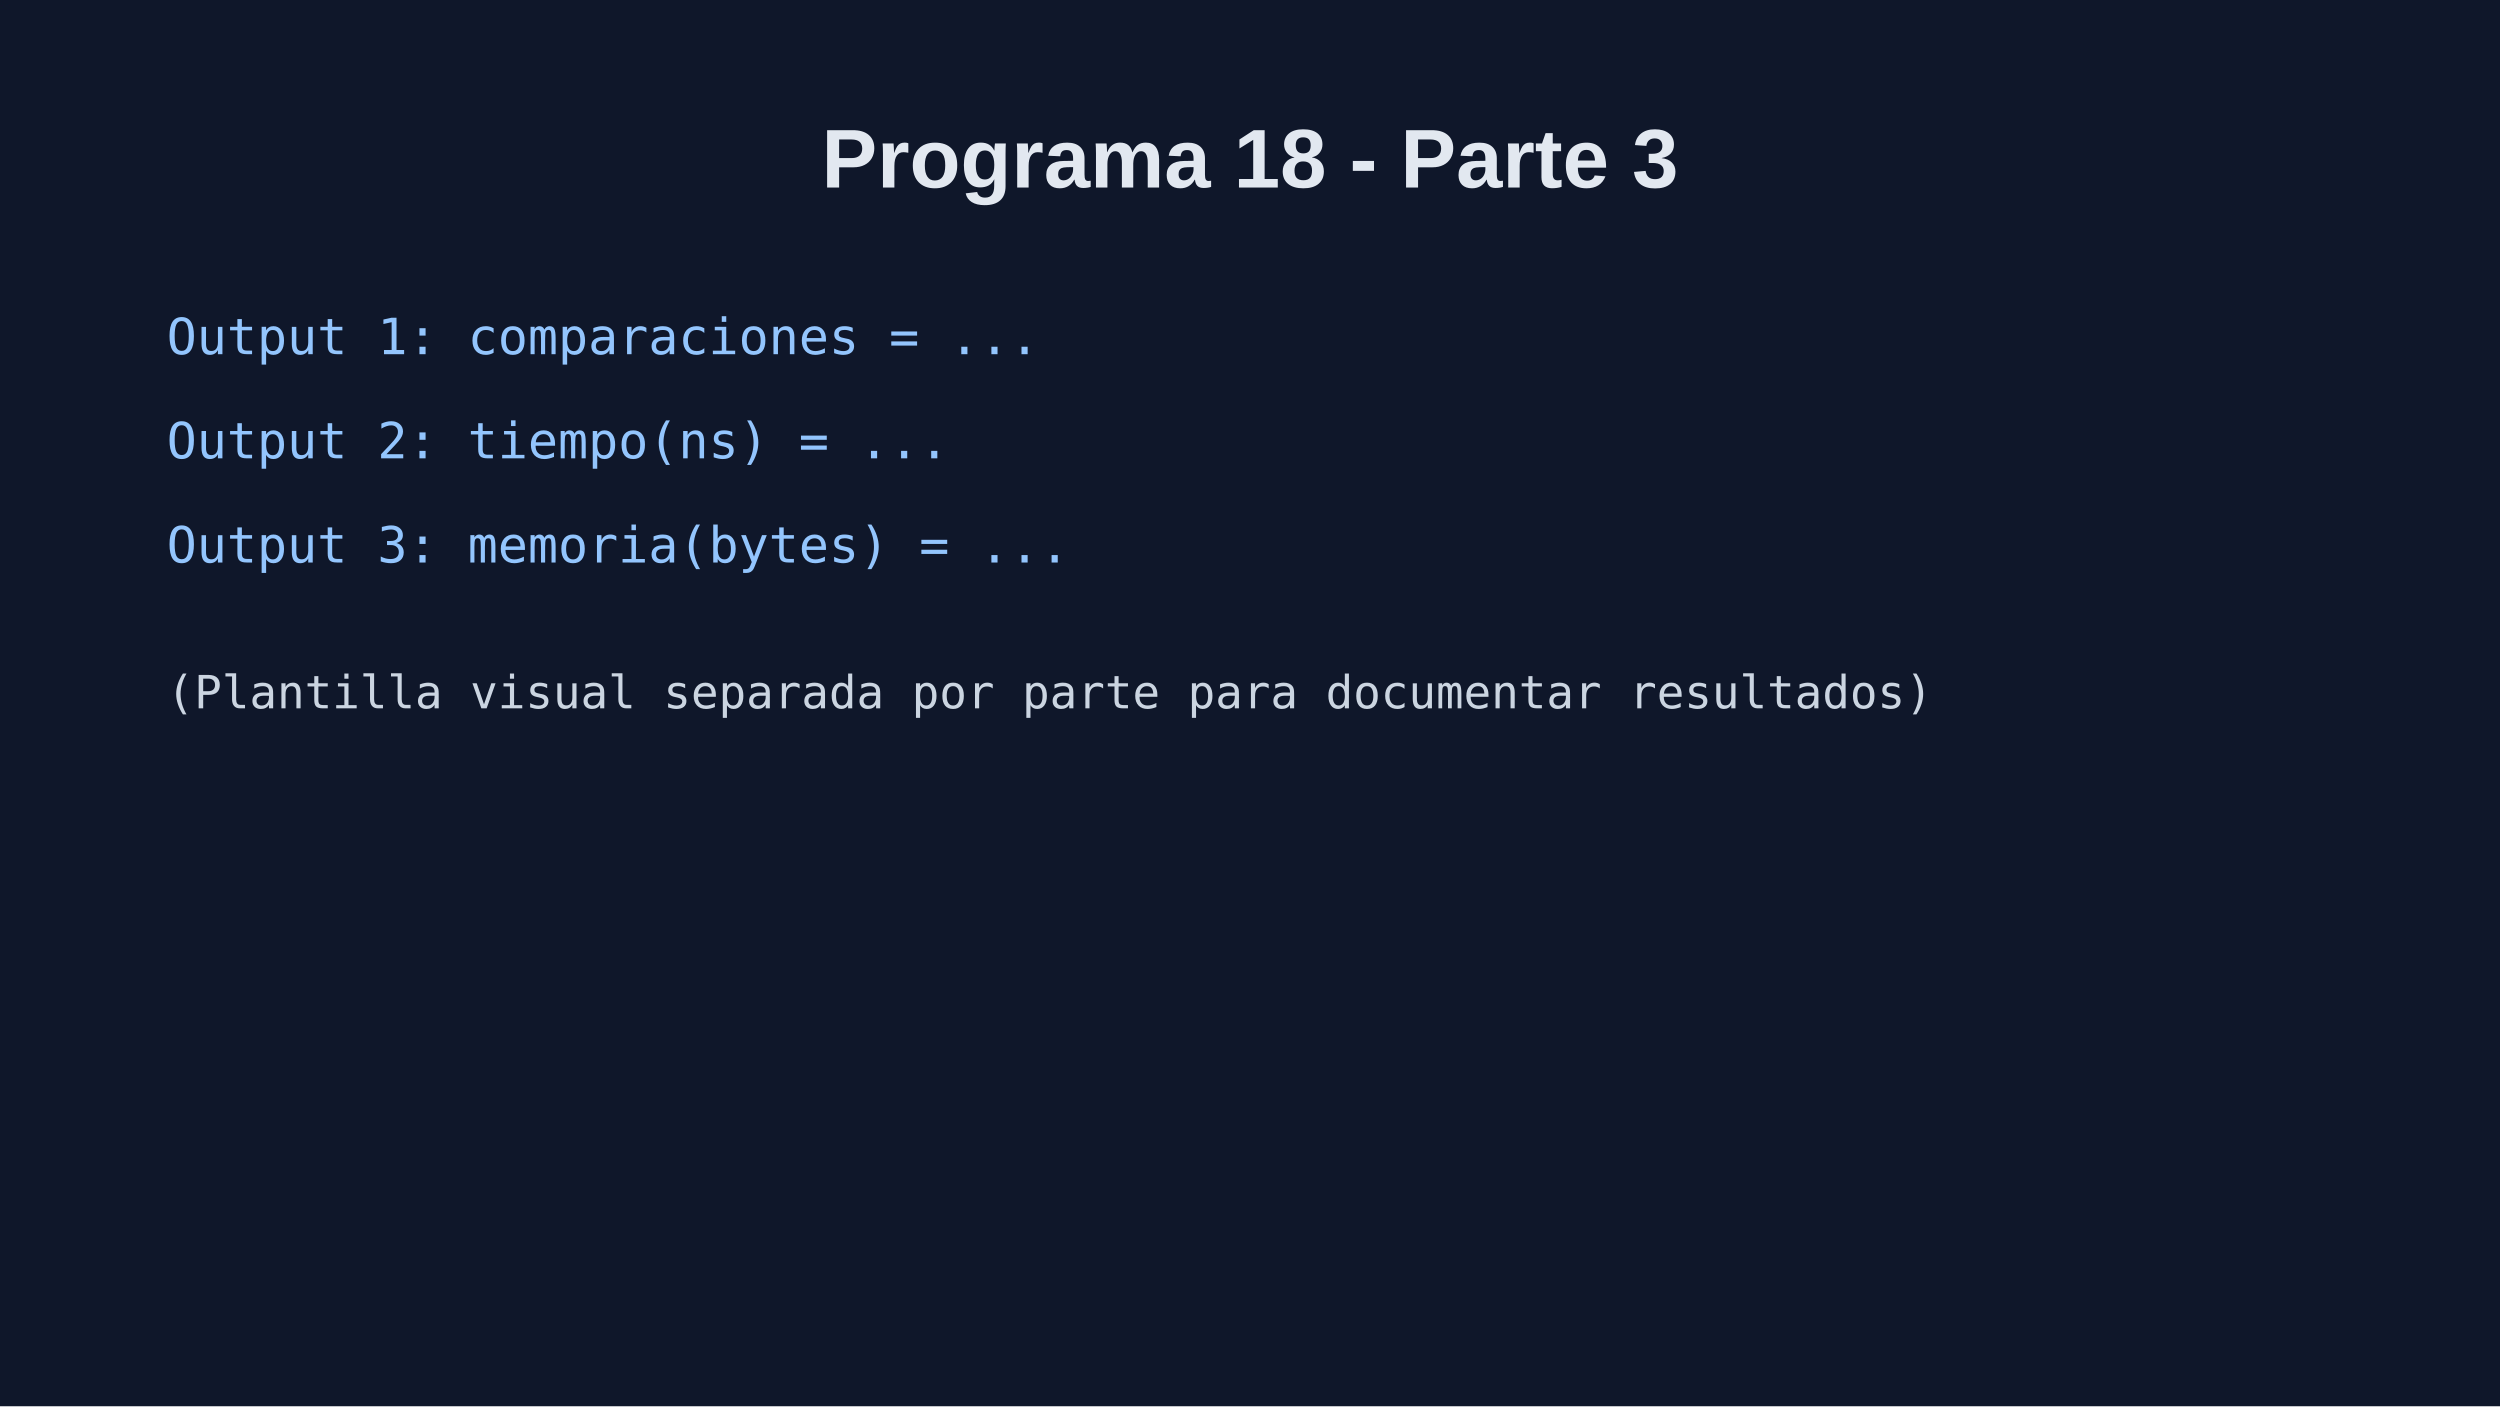
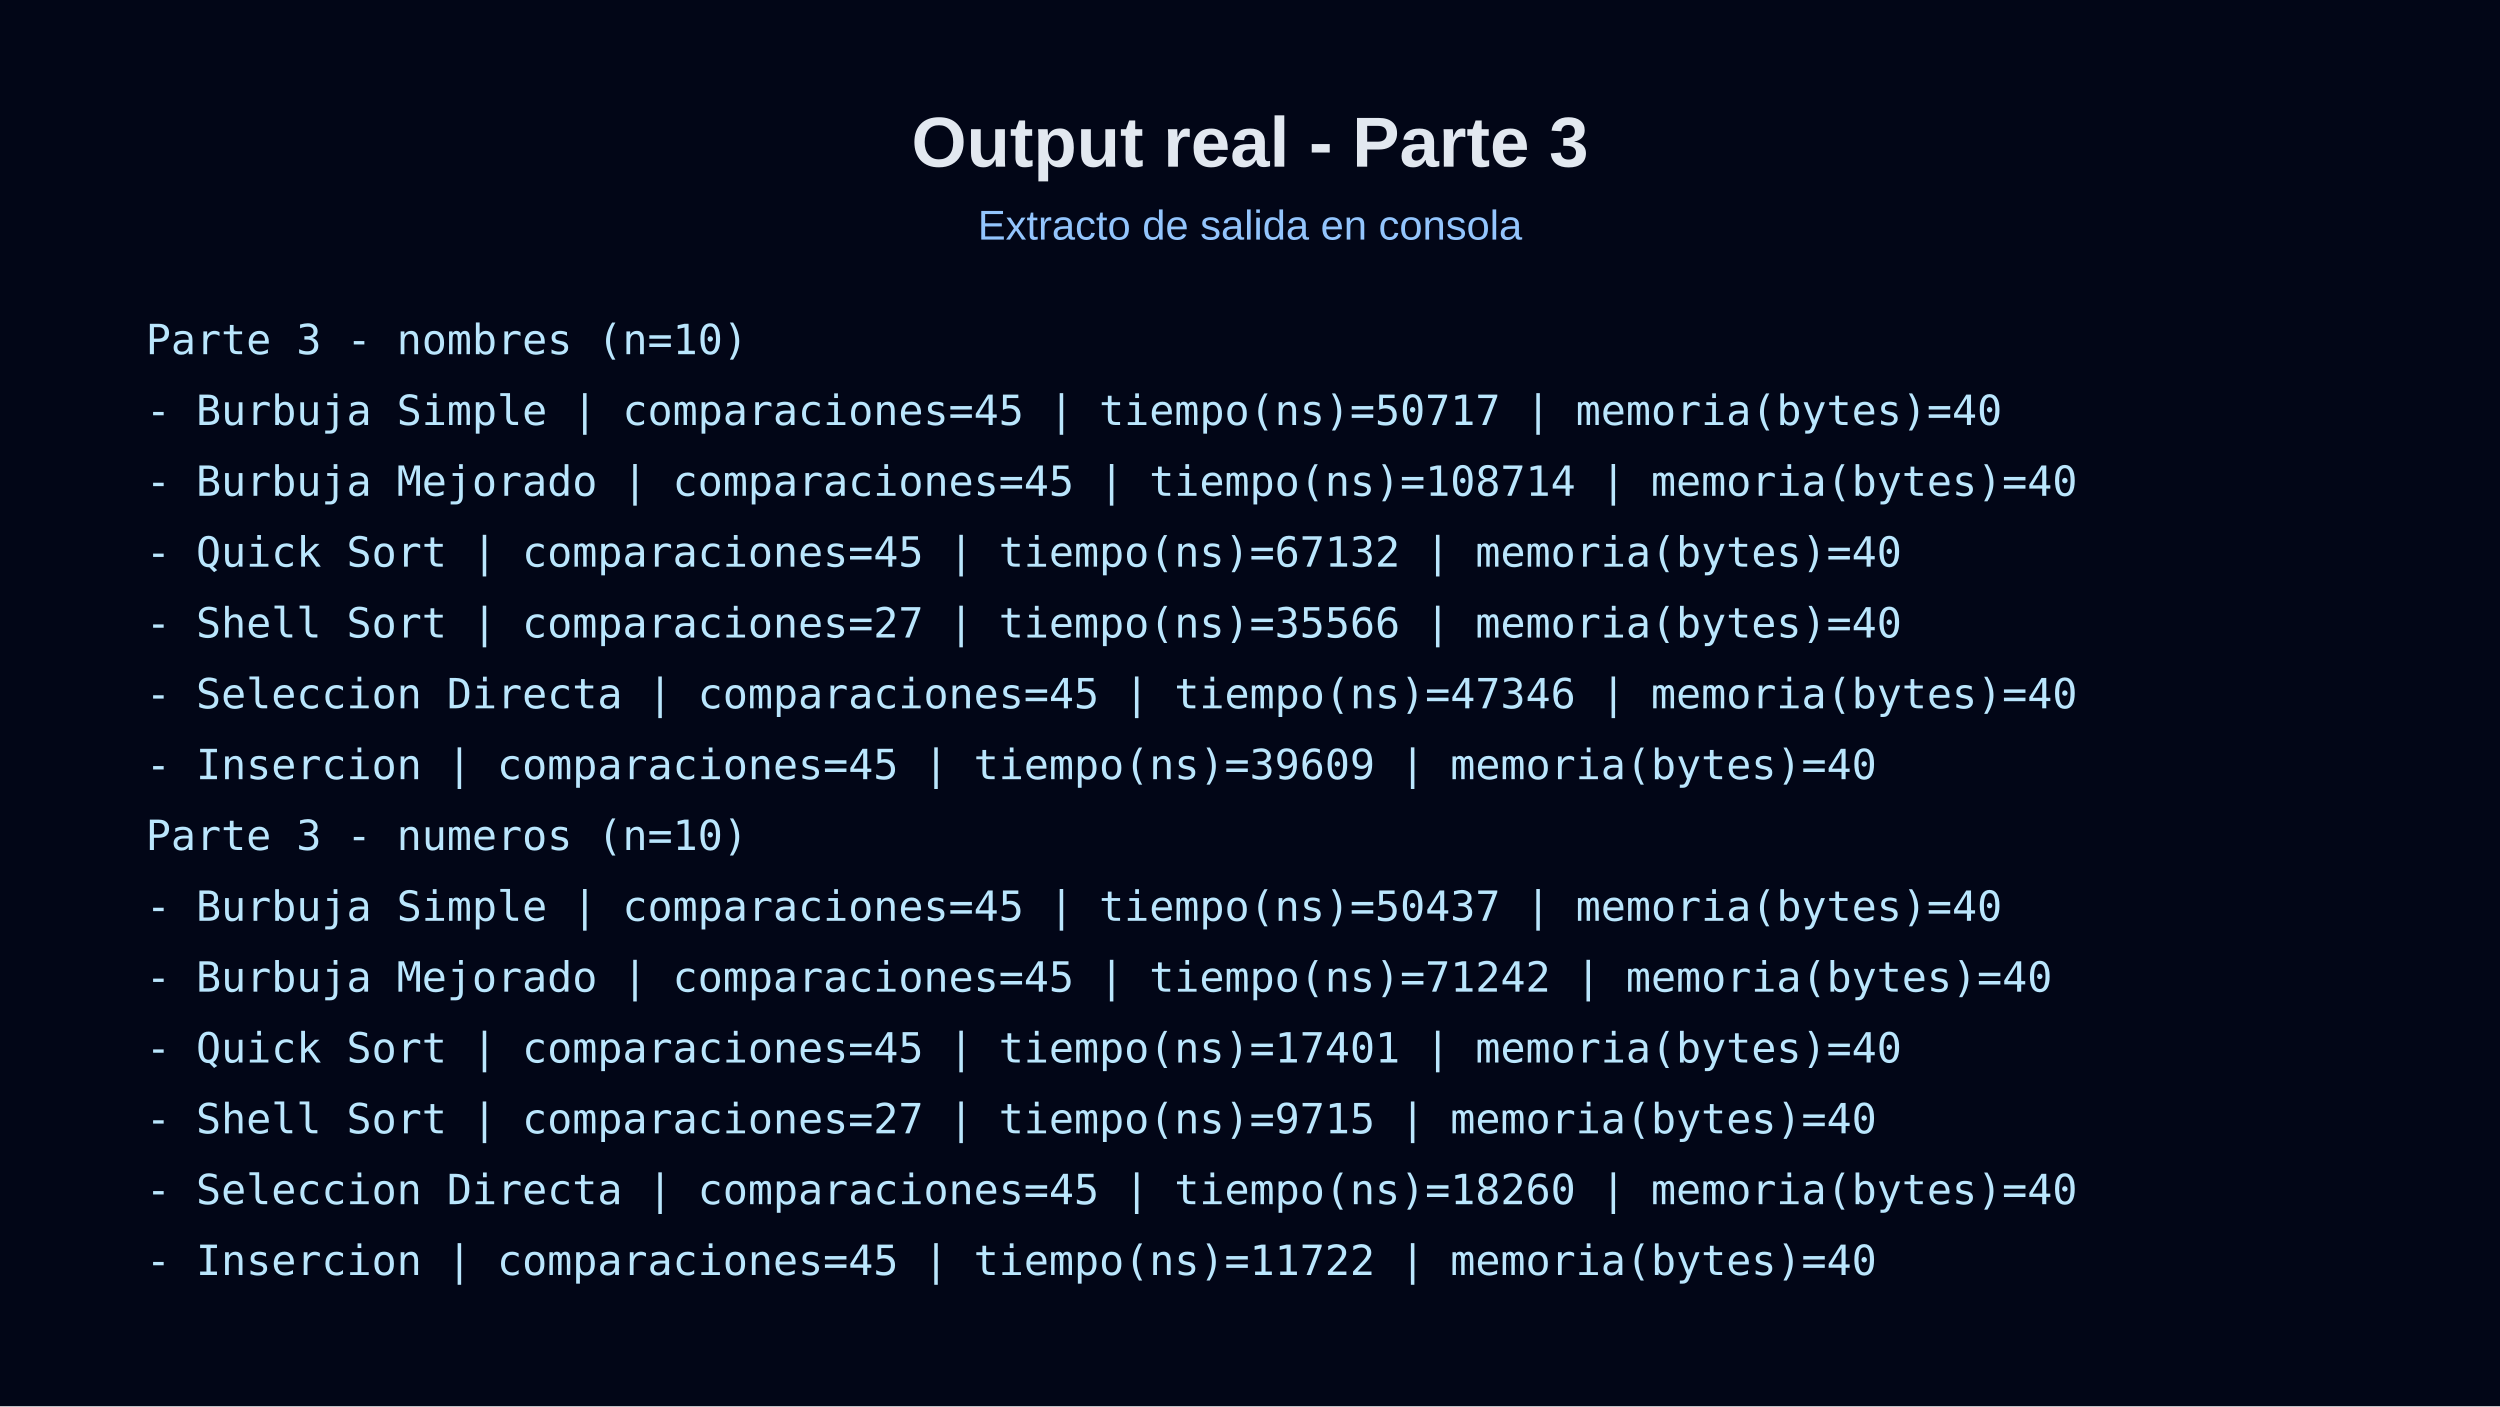
<svg xmlns="http://www.w3.org/2000/svg" width="1200" height="675" viewBox="0 0 1200 675" role="img" aria-labelledby="title desc">
-   <rect width="1200" height="675" fill="#0f172a" />
-   <text x="600" y="90" text-anchor="middle" fill="#e2e8f0" font-family="Arial" font-size="40" font-weight="700">Programa 18 - Parte 3</text>
-   <text x="80" y="170" fill="#93c5fd" font-family="monospace" font-size="24">Output 1: comparaciones = ...</text>
-   <text x="80" y="220" fill="#93c5fd" font-family="monospace" font-size="24">Output 2: tiempo(ns) = ...</text>
-   <text x="80" y="270" fill="#93c5fd" font-family="monospace" font-size="24">Output 3: memoria(bytes) = ...</text>
-   <text x="80" y="340" fill="#cbd5e1" font-family="monospace" font-size="22">(Plantilla visual separada por parte para documentar resultados)</text>
+   <rect width="1200" height="675" fill="#020617" />
+   <text x="600" y="80" text-anchor="middle" fill="#e2e8f0" font-family="Arial" font-size="34" font-weight="700">Output real - Parte 3</text>
+   <text x="600" y="115" text-anchor="middle" fill="#93c5fd" font-family="Arial" font-size="20">Extracto de salida en consola</text>
+   <text x="70" y="170" fill="#bae6fd" font-family="monospace" font-size="20">Parte 3 - nombres (n=10)</text>
+   <text x="70" y="204" fill="#bae6fd" font-family="monospace" font-size="20">- Burbuja Simple | comparaciones=45 | tiempo(ns)=50717 | memoria(bytes)=40</text>
+   <text x="70" y="238" fill="#bae6fd" font-family="monospace" font-size="20">- Burbuja Mejorado | comparaciones=45 | tiempo(ns)=108714 | memoria(bytes)=40</text>
+   <text x="70" y="272" fill="#bae6fd" font-family="monospace" font-size="20">- Quick Sort | comparaciones=45 | tiempo(ns)=67132 | memoria(bytes)=40</text>
+   <text x="70" y="306" fill="#bae6fd" font-family="monospace" font-size="20">- Shell Sort | comparaciones=27 | tiempo(ns)=35566 | memoria(bytes)=40</text>
+   <text x="70" y="340" fill="#bae6fd" font-family="monospace" font-size="20">- Seleccion Directa | comparaciones=45 | tiempo(ns)=47346 | memoria(bytes)=40</text>
+   <text x="70" y="374" fill="#bae6fd" font-family="monospace" font-size="20">- Insercion | comparaciones=45 | tiempo(ns)=39609 | memoria(bytes)=40</text>
+   <text x="70" y="408" fill="#bae6fd" font-family="monospace" font-size="20">Parte 3 - numeros (n=10)</text>
+   <text x="70" y="442" fill="#bae6fd" font-family="monospace" font-size="20">- Burbuja Simple | comparaciones=45 | tiempo(ns)=50437 | memoria(bytes)=40</text>
+   <text x="70" y="476" fill="#bae6fd" font-family="monospace" font-size="20">- Burbuja Mejorado | comparaciones=45 | tiempo(ns)=71242 | memoria(bytes)=40</text>
+   <text x="70" y="510" fill="#bae6fd" font-family="monospace" font-size="20">- Quick Sort | comparaciones=45 | tiempo(ns)=17401 | memoria(bytes)=40</text>
+   <text x="70" y="544" fill="#bae6fd" font-family="monospace" font-size="20">- Shell Sort | comparaciones=27 | tiempo(ns)=9715 | memoria(bytes)=40</text>
+   <text x="70" y="578" fill="#bae6fd" font-family="monospace" font-size="20">- Seleccion Directa | comparaciones=45 | tiempo(ns)=18260 | memoria(bytes)=40</text>
+   <text x="70" y="612" fill="#bae6fd" font-family="monospace" font-size="20">- Insercion | comparaciones=45 | tiempo(ns)=11722 | memoria(bytes)=40</text>
</svg>
